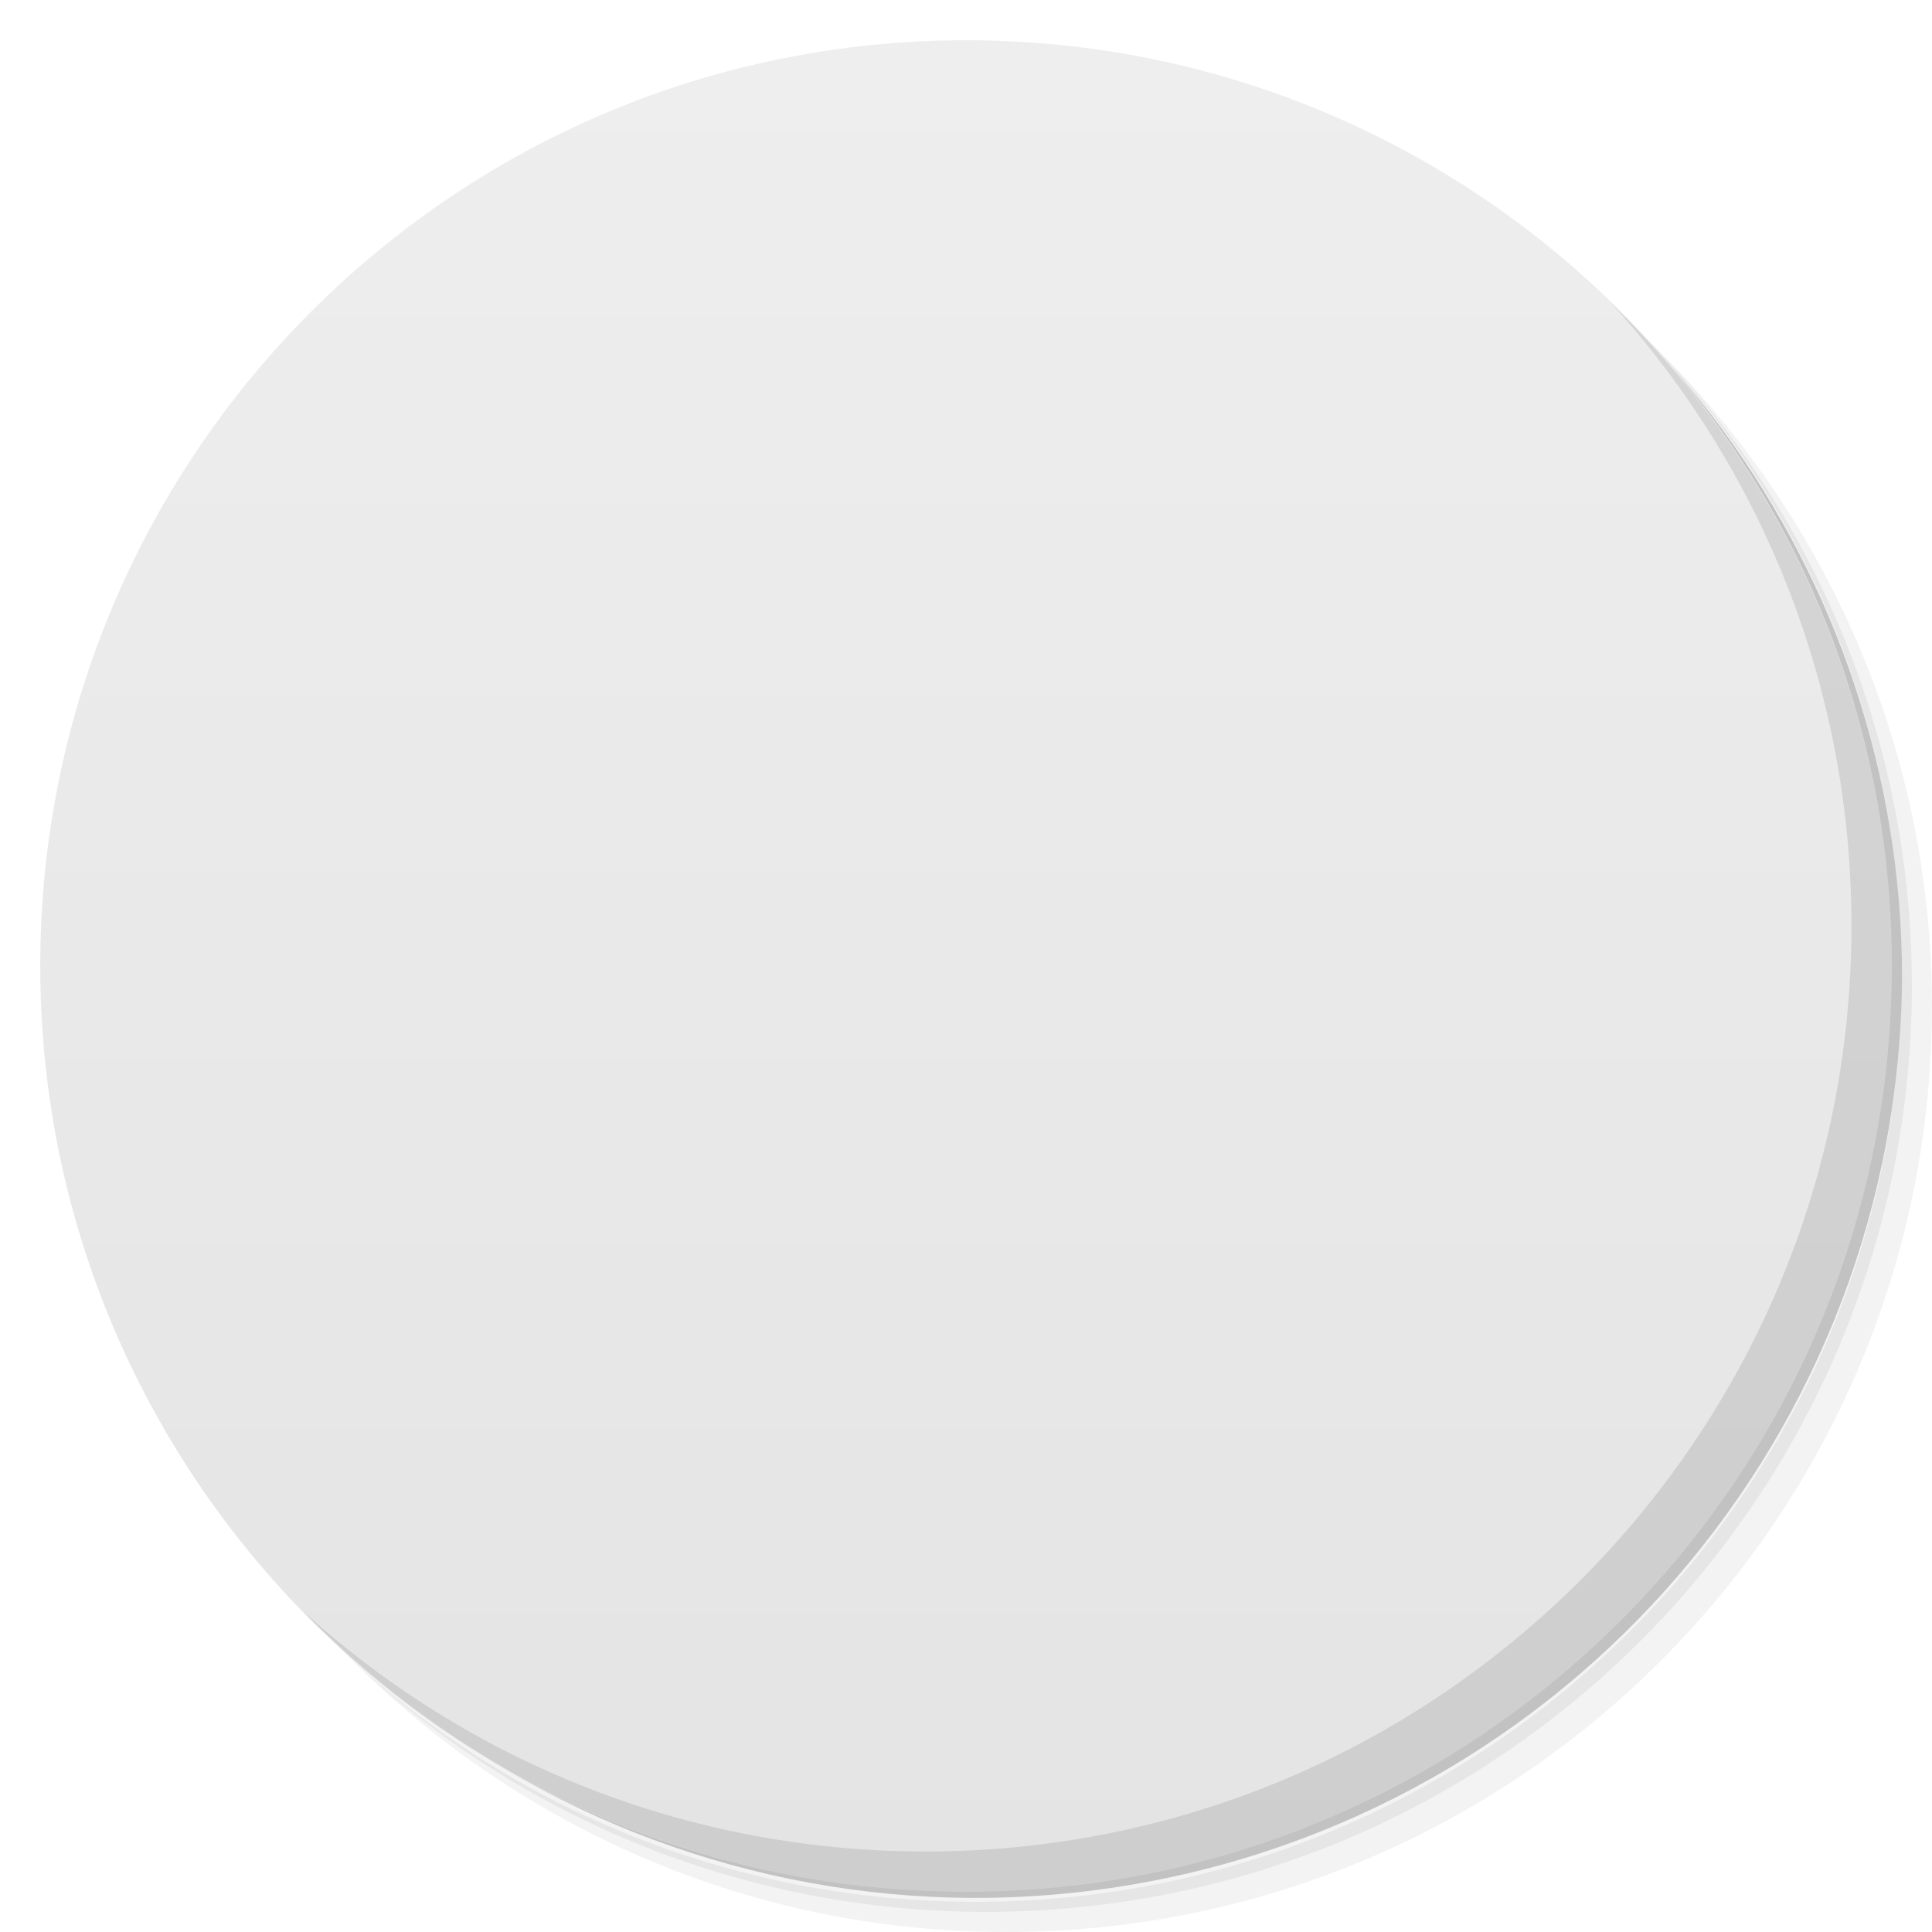
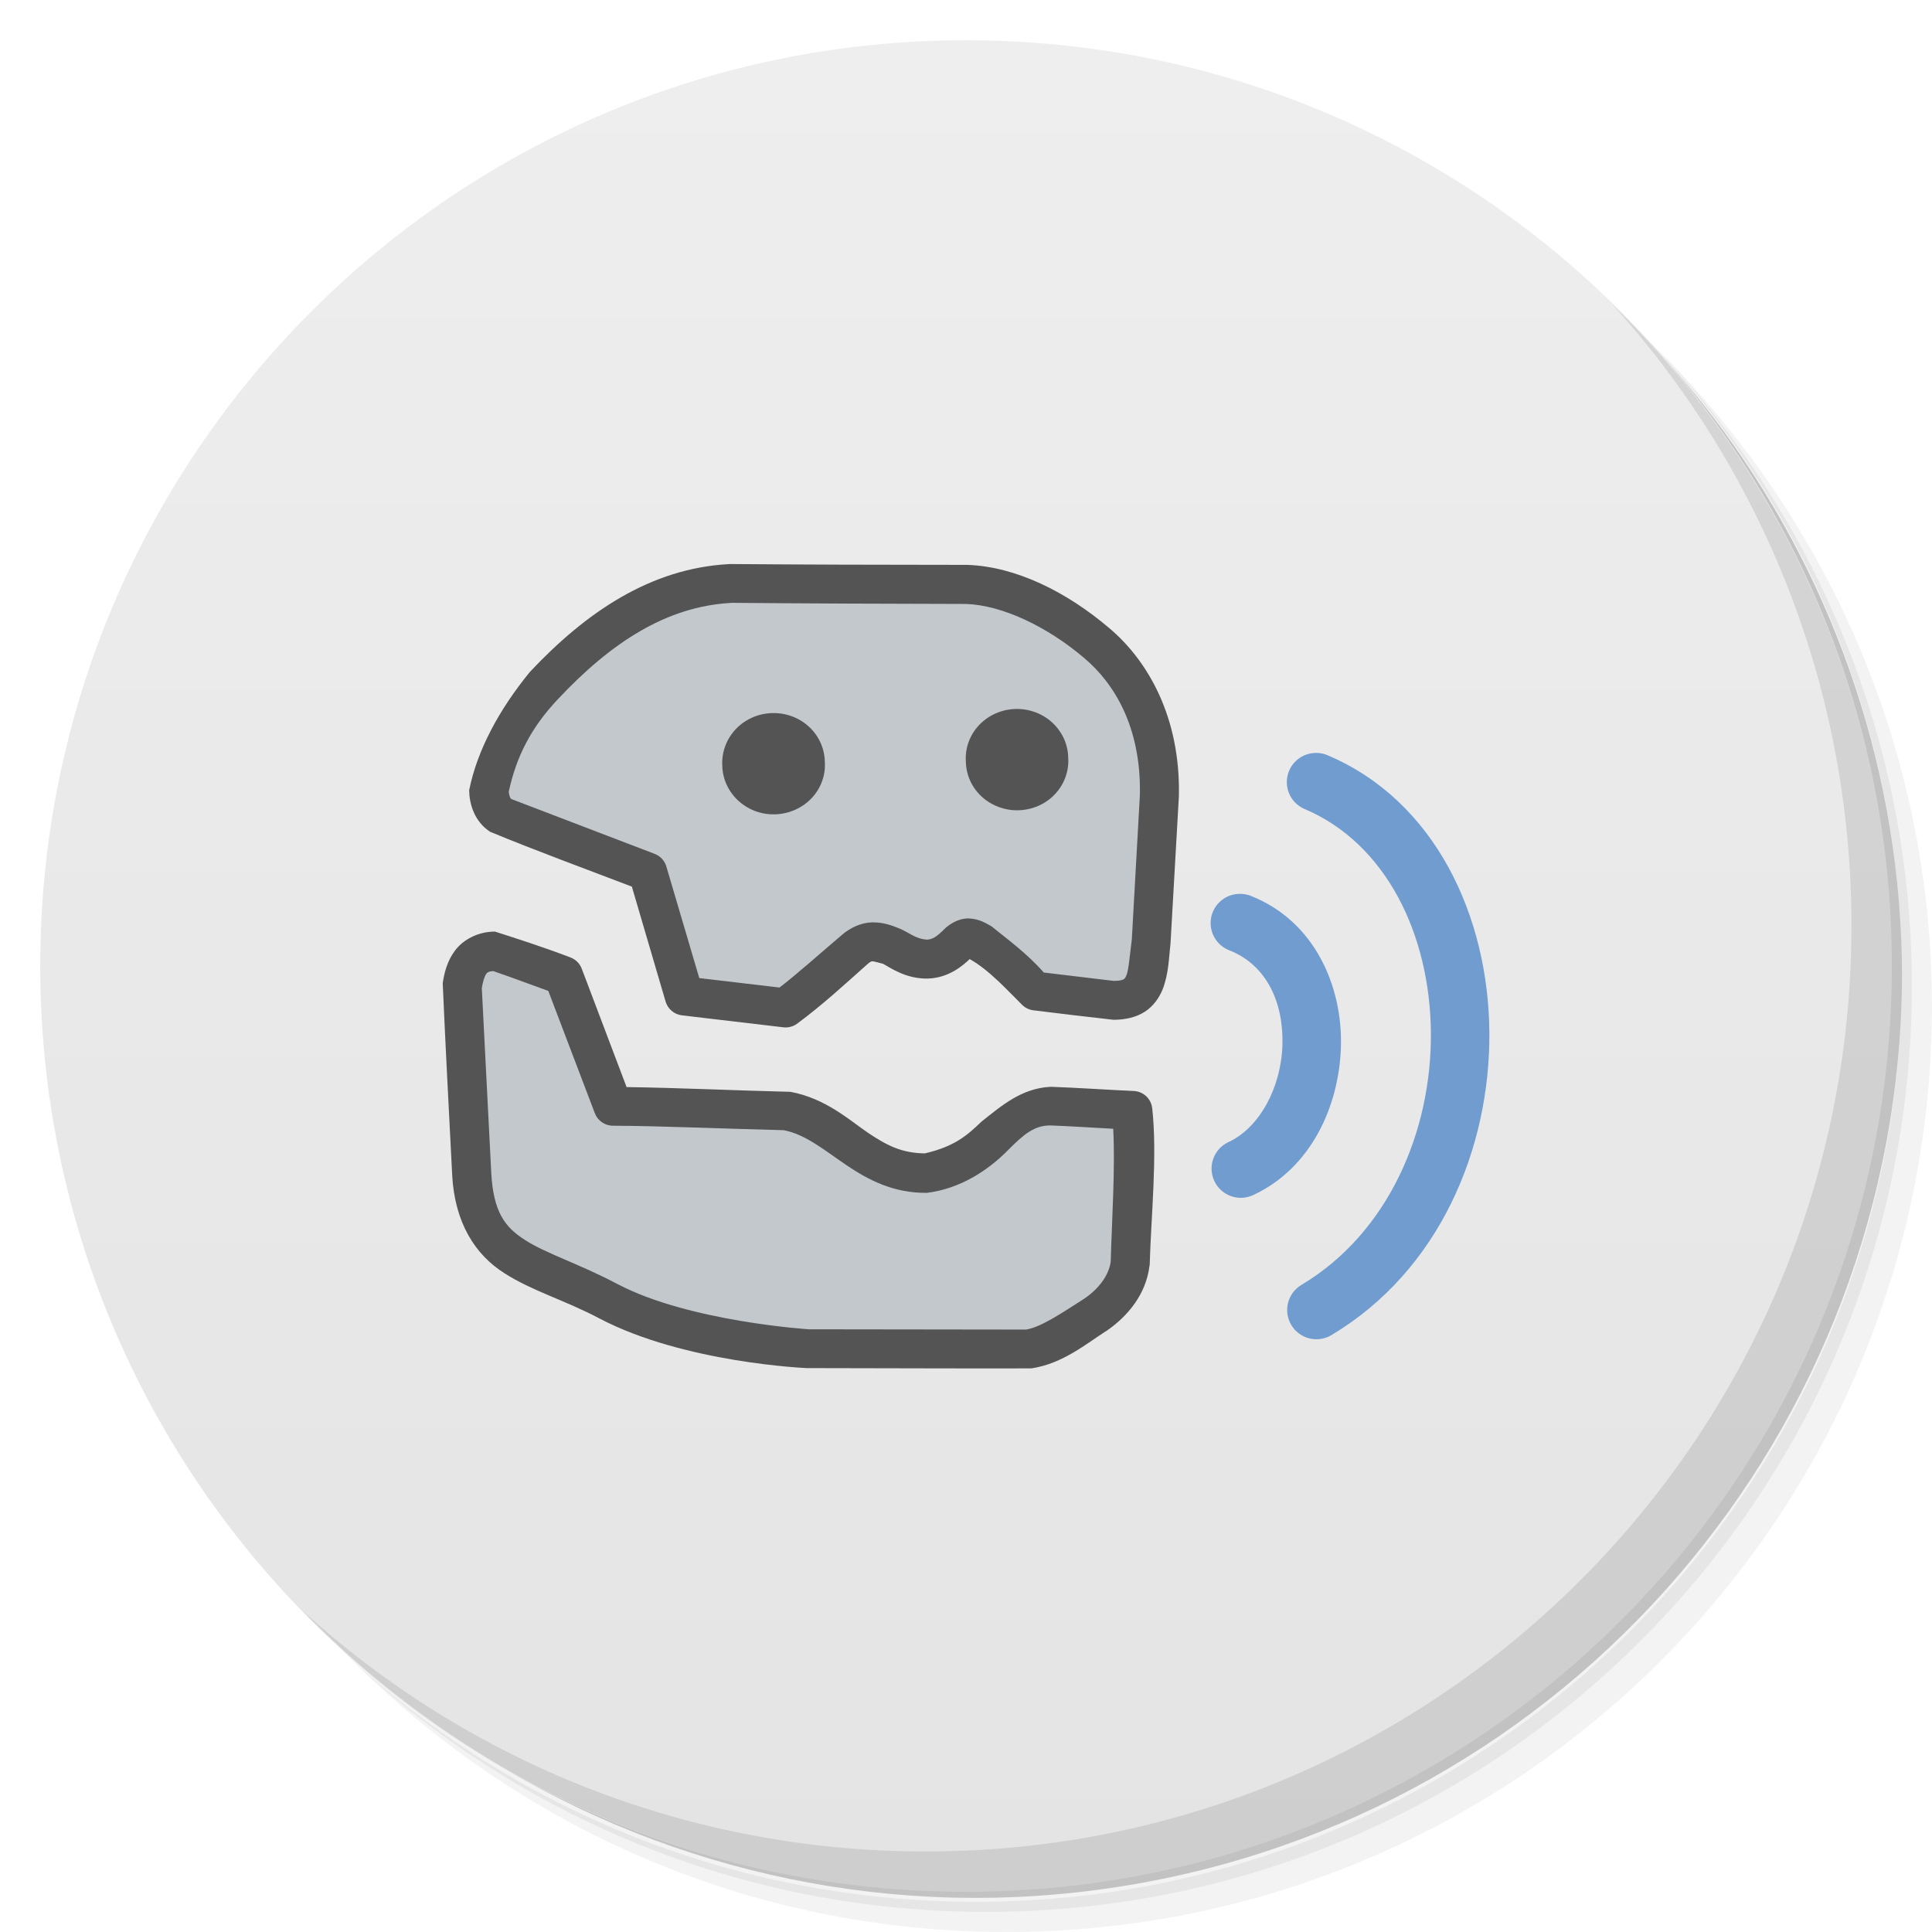
- <svg viewBox="0 0 48 48">
+ <svg xmlns="http://www.w3.org/2000/svg" viewBox="0 0 48 48">
  <defs>
    <linearGradient id="linearGradient3764" x1="1" x2="47" gradientUnits="userSpaceOnUse" gradientTransform="matrix(0,-1,1,0,-1.5e-6,48)">
      <stop stop-color="#e4e4e4" stop-opacity="1" />
      <stop offset="1" stop-color="#eee" stop-opacity="1" />
    </linearGradient>
-     <clipPath id="clipPath-298107070">
-       <g transform="translate(0,-1004.362)">
-         <path d="m -24 13 c 0 1.105 -0.672 2 -1.5 2 -0.828 0 -1.5 -0.895 -1.5 -2 0 -1.105 0.672 -2 1.5 -2 0.828 0 1.5 0.895 1.5 2 z" transform="matrix(15.33333,0,0,11.5,415,878.8622)" fill="#1890d0" />
-       </g>
-     </clipPath>
    <clipPath id="clipPath-310613061">
      <g transform="translate(0,-1004.362)">
        <path d="m -24 13 c 0 1.105 -0.672 2 -1.5 2 -0.828 0 -1.5 -0.895 -1.5 -2 0 -1.105 0.672 -2 1.5 -2 0.828 0 1.5 0.895 1.5 2 z" transform="matrix(15.33333,0,0,11.5,415,878.8622)" fill="#1890d0" />
      </g>
    </clipPath>
  </defs>
  <g>
    <path d="m 36.31 5 c 5.859 4.062 9.688 10.831 9.688 18.5 c 0 12.426 -10.07 22.5 -22.5 22.5 c -7.669 0 -14.438 -3.828 -18.5 -9.688 c 1.037 1.822 2.306 3.499 3.781 4.969 c 4.085 3.712 9.514 5.969 15.469 5.969 c 12.703 0 23 -10.298 23 -23 c 0 -5.954 -2.256 -11.384 -5.969 -15.469 c -1.469 -1.475 -3.147 -2.744 -4.969 -3.781 z m 4.969 3.781 c 3.854 4.113 6.219 9.637 6.219 15.719 c 0 12.703 -10.297 23 -23 23 c -6.081 0 -11.606 -2.364 -15.719 -6.219 c 4.16 4.144 9.883 6.719 16.219 6.719 c 12.703 0 23 -10.298 23 -23 c 0 -6.335 -2.575 -12.06 -6.719 -16.219 z" opacity="0.05" />
    <path d="m 41.28 8.781 c 3.712 4.085 5.969 9.514 5.969 15.469 c 0 12.703 -10.297 23 -23 23 c -5.954 0 -11.384 -2.256 -15.469 -5.969 c 4.113 3.854 9.637 6.219 15.719 6.219 c 12.703 0 23 -10.298 23 -23 c 0 -6.081 -2.364 -11.606 -6.219 -15.719 z" opacity="0.1" />
    <path d="m 31.25 2.375 c 8.615 3.154 14.75 11.417 14.75 21.13 c 0 12.426 -10.07 22.5 -22.5 22.5 c -9.708 0 -17.971 -6.135 -21.12 -14.75 a 23 23 0 0 0 44.875 -7 a 23 23 0 0 0 -16 -21.875 z" opacity="0.2" />
  </g>
  <g>
    <path d="m 24 1 c 12.703 0 23 10.297 23 23 c 0 12.703 -10.297 23 -23 23 -12.703 0 -23 -10.297 -23 -23 0 -12.703 10.297 -23 23 -23 z" fill="url(#linearGradient3764)" fill-opacity="1" />
  </g>
-   <g />
-   <g>
-     <g clip-path="url(#clipPath-298107070)">
-       <g transform="translate(1,1)">
-         <g opacity="0.1">
-           <g>
-             <path d="m 3.297 6.727 c -0.036 0.047 -0.051 0.107 -0.056 0.185 l 0.068 1.32 c 0.017 0.305 0.129 0.47 0.301 0.579 c 0.173 0.111 0.399 0.176 0.658 0.313 c 0.549 0.288 1.398 0.332 1.398 0.332 l 1.546 0.003 c 0.165 -0.024 0.33 -0.152 0.469 -0.24 c 0.129 -0.088 0.227 -0.213 0.245 -0.358 l 0.013 -0.923 c -0.001 -0.05 -0.018 -0.092 -0.045 -0.118 c -0.031 -0.031 -0.069 -0.043 -0.109 -0.053 c -0.14 -0.001 -0.28 -0.01 -0.42 -0.012 c -0.165 0 -0.277 0.097 -0.385 0.205 c -0.103 0.099 -0.222 0.213 -0.481 0.267 c -0.203 0.002 -0.343 -0.074 -0.486 -0.17 c -0.141 -0.095 -0.292 -0.232 -0.494 -0.269 c -0.329 -0.007 -0.892 -0.031 -1.219 -0.032 l -0.348 -0.916 c -0.16 -0.056 -0.32 -0.118 -0.481 -0.172 c -0.075 -0.019 -0.134 0.019 -0.173 0.064 m 0.001 -0.002" transform="matrix(3.543307,0,0,3.543307,0,0)" stroke-opacity="1" fill="#000" stroke="#535453" stroke-linejoin="round" stroke-linecap="round" stroke-width="0.273" stroke-miterlimit="4" />
-             <path d="m 3.816 4.803 c -0.159 0.174 -0.28 0.357 -0.344 0.515 c -0.032 0.079 -0.049 0.152 -0.045 0.219 c 0.001 0.066 0.023 0.139 0.085 0.18 l 1.031 0.395 l 0.255 0.869 c 0.01 0.031 0.041 0.053 0.074 0.054 c 0 0 0.638 0.031 0.638 0.031 c 0.022 0.001 0.043 -0.008 0.058 -0.021 c 0 0 0.114 -0.11 0.239 -0.226 c 0.065 -0.057 0.129 -0.119 0.186 -0.162 c 0.088 -0.077 0.161 -0.065 0.266 -0.021 c 0.065 0.035 0.14 0.088 0.245 0.086 c 0.098 -0.003 0.164 -0.063 0.202 -0.099 c 0.061 -0.076 0.104 -0.052 0.183 -0.01 c 0.055 0.033 0.115 0.078 0.17 0.13 c 0.112 0.097 0.205 0.204 0.205 0.204 c 0.013 0.012 0.031 0.022 0.052 0.023 l 0.494 0.042 c 0.15 0 0.192 -0.034 0.218 -0.14 c 0.033 -0.075 0.037 -0.161 0.045 -0.269 l 0.058 -1.03 c 0.01 -0.512 -0.198 -0.863 -0.439 -1.066 c -0.278 -0.237 -0.615 -0.401 -0.913 -0.411 c -0.552 -0.001 -1.107 -0.002 -1.66 -0.007 c -0.539 0.05 -0.927 0.364 -1.303 0.715 m 0 -0.001" transform="matrix(3.543307,0,0,3.543307,0,0)" stroke-opacity="1" fill="#000" stroke="#535453" stroke-linejoin="round" stroke-linecap="round" stroke-width="0.273" stroke-miterlimit="4" />
-             <path d="m 9.23 5.486 c 1.321 0.562 1.368 2.883 0 3.7" transform="matrix(3.543307,0,0,3.543307,0,0)" stroke-opacity="1" fill="#000" stroke="#709ccf" stroke-linejoin="round" stroke-linecap="round" stroke-width="0.41" stroke-miterlimit="4" />
-             <path d="m 8.7 6.475 c 0.701 0.281 0.624 1.431 0 1.72" transform="matrix(3.543307,0,0,3.543307,0,0)" stroke-opacity="1" fill="#000" stroke="#709ccf" stroke-linejoin="round" stroke-linecap="round" stroke-width="0.41" stroke-miterlimit="4" />
-             <path d="m 24 18.918 c 0.008 0.449 0.266 0.855 0.672 1.063 c 0.41 0.211 0.902 0.191 1.293 -0.051 c 0.387 -0.242 0.609 -0.668 0.578 -1.113 c -0.008 -0.445 -0.266 -0.852 -0.672 -1.063 c -0.41 -0.211 -0.902 -0.191 -1.293 0.051 c -0.387 0.242 -0.609 0.668 -0.578 1.113 m 0 0" fill="#000" stroke="none" fill-rule="nonzero" fill-opacity="1" />
-             <path d="m 17.949 19.02 c 0.008 0.445 0.27 0.852 0.676 1.063 c 0.406 0.211 0.902 0.188 1.289 -0.051 c 0.391 -0.242 0.613 -0.668 0.582 -1.113 c -0.008 -0.449 -0.266 -0.855 -0.676 -1.066 c -0.406 -0.207 -0.902 -0.188 -1.289 0.055 c -0.387 0.242 -0.609 0.668 -0.582 1.113 m 0 0" fill="#000" stroke="none" fill-rule="nonzero" fill-opacity="1" />
-           </g>
-         </g>
-       </g>
-     </g>
-   </g>
  <g>
    <g clip-path="url(#clipPath-310613061)">
      <g>
-         <path d="m 3.297 6.727 c -0.036 0.047 -0.051 0.107 -0.056 0.185 l 0.068 1.32 c 0.017 0.305 0.129 0.47 0.301 0.579 c 0.173 0.111 0.399 0.176 0.658 0.313 c 0.549 0.288 1.398 0.332 1.398 0.332 l 1.546 0.003 c 0.165 -0.024 0.33 -0.152 0.469 -0.24 c 0.129 -0.088 0.227 -0.213 0.245 -0.358 l 0.013 -0.923 c -0.001 -0.05 -0.018 -0.092 -0.045 -0.118 c -0.031 -0.031 -0.069 -0.043 -0.109 -0.053 c -0.14 -0.001 -0.28 -0.01 -0.42 -0.012 c -0.165 0 -0.277 0.097 -0.385 0.205 c -0.103 0.099 -0.222 0.213 -0.481 0.267 c -0.203 0.002 -0.343 -0.074 -0.486 -0.17 c -0.141 -0.095 -0.292 -0.232 -0.494 -0.269 c -0.329 -0.007 -0.892 -0.031 -1.219 -0.032 l -0.348 -0.916 c -0.16 -0.056 -0.32 -0.118 -0.481 -0.172 c -0.075 -0.019 -0.134 0.019 -0.173 0.064 m 0.001 -0.002" transform="matrix(3.543307,0,0,3.543307,0,0)" stroke-opacity="1" fill="none" stroke="#535453" stroke-linejoin="round" stroke-linecap="round" stroke-width="0.273" stroke-miterlimit="4" />
-         <path d="m 3.816 4.803 c -0.159 0.174 -0.28 0.357 -0.344 0.515 c -0.032 0.079 -0.049 0.152 -0.045 0.219 c 0.001 0.066 0.023 0.139 0.085 0.18 l 1.031 0.395 l 0.255 0.869 c 0.01 0.031 0.041 0.053 0.074 0.054 c 0 0 0.638 0.031 0.638 0.031 c 0.022 0.001 0.043 -0.008 0.058 -0.021 c 0 0 0.114 -0.11 0.239 -0.226 c 0.065 -0.057 0.129 -0.119 0.186 -0.162 c 0.088 -0.077 0.161 -0.065 0.266 -0.021 c 0.065 0.035 0.14 0.088 0.245 0.086 c 0.098 -0.003 0.164 -0.063 0.202 -0.099 c 0.061 -0.076 0.104 -0.052 0.183 -0.01 c 0.055 0.033 0.115 0.078 0.17 0.13 c 0.112 0.097 0.205 0.204 0.205 0.204 c 0.013 0.012 0.031 0.022 0.052 0.023 l 0.494 0.042 c 0.15 0 0.192 -0.034 0.218 -0.14 c 0.033 -0.075 0.037 -0.161 0.045 -0.269 l 0.058 -1.03 c 0.01 -0.512 -0.198 -0.863 -0.439 -1.066 c -0.278 -0.237 -0.615 -0.401 -0.913 -0.411 c -0.552 -0.001 -1.107 -0.002 -1.66 -0.007 c -0.539 0.05 -0.927 0.364 -1.303 0.715 m 0 -0.001" transform="matrix(3.543307,0,0,3.543307,0,0)" stroke-opacity="1" fill="none" stroke="#535453" stroke-linejoin="round" stroke-linecap="round" stroke-width="0.273" stroke-miterlimit="4" />
-         <path d="m 9.23 5.486 c 1.321 0.562 1.368 2.883 0 3.7" transform="matrix(3.543307,0,0,3.543307,0,0)" stroke-opacity="1" fill="none" stroke="#709ccf" stroke-linejoin="round" stroke-linecap="round" stroke-width="0.41" stroke-miterlimit="4" />
-         <path d="m 8.7 6.475 c 0.701 0.281 0.624 1.431 0 1.72" transform="matrix(3.543307,0,0,3.543307,0,0)" stroke-opacity="1" fill="none" stroke="#709ccf" stroke-linejoin="round" stroke-linecap="round" stroke-width="0.41" stroke-miterlimit="4" />
-         <path d="m 24 18.918 c 0.008 0.449 0.266 0.855 0.672 1.063 c 0.41 0.211 0.902 0.191 1.293 -0.051 c 0.387 -0.242 0.609 -0.668 0.578 -1.113 c -0.008 -0.445 -0.266 -0.852 -0.672 -1.063 c -0.41 -0.211 -0.902 -0.191 -1.293 0.051 c -0.387 0.242 -0.609 0.668 -0.578 1.113 m 0 0" fill="#535453" stroke="none" fill-rule="nonzero" fill-opacity="1" />
-         <path d="m 17.949 19.02 c 0.008 0.445 0.27 0.852 0.676 1.063 c 0.406 0.211 0.902 0.188 1.289 -0.051 c 0.391 -0.242 0.613 -0.668 0.582 -1.113 c -0.008 -0.449 -0.266 -0.855 -0.676 -1.066 c -0.406 -0.207 -0.902 -0.188 -1.289 0.055 c -0.387 0.242 -0.609 0.668 -0.582 1.113 m 0 0" fill="#535453" stroke="none" fill-rule="nonzero" fill-opacity="1" />
+         <path d="m 19.11 15.01 c -1.944 0.106 -3.548 1.196 -4.941 2.68 -0.765 0.936 -1.309 1.943 -1.508 2.939 0.005 0.336 0.121 0.769 0.518 1.031 1.152 0.476 2.351 0.914 3.523 1.363 l 0.838 2.852 c 0.053 0.185 0.21 0.32 0.4 0.346 l 2.525 0.299 c 0.117 0.014 0.237 -0.017 0.334 -0.084 0.616 -0.453 1.185 -0.975 1.75 -1.48 0.097 -0.085 0.11 -0.075 0.145 -0.076 0.084 0.017 0.167 0.042 0.25 0.063 0.188 0.101 0.568 0.377 1.107 0.367 l 0.006 0 c 0.538 -0.016 0.896 -0.349 1.039 -0.484 0.485 0.269 0.956 0.794 1.295 1.127 0.077 0.081 0.178 0.133 0.289 0.146 0.659 0.083 1.332 0.161 1.986 0.234 0.292 0 0.563 -0.059 0.783 -0.201 0.22 -0.142 0.362 -0.359 0.441 -0.561 0.148 -0.377 0.155 -0.786 0.195 -1.141 l 0.207 -3.654 0 -0.014 c 0.038 -1.949 -0.771 -3.352 -1.73 -4.16 -1.047 -0.891 -2.31 -1.529 -3.529 -1.57 -2.025 -0.001 -4.101 -0.007 -5.924 -0.021 z m 14.596 4.699 c -0.8 -0.008 -1.024 1.095 -0.283 1.398 2.01 0.856 3.108 3.106 3.127 5.557 0.019 2.45 -1.058 4.973 -3.219 6.264 -0.831 0.499 -0.083 1.745 0.748 1.246 2.687 -1.605 3.946 -4.64 3.924 -7.523 -0.023 -2.883 -1.345 -5.743 -4.01 -6.879 -0.089 -0.04 -0.186 -0.061 -0.283 -0.063 z m -1.896 3.506 c -0.023 0 -0.046 0.002 -0.068 0.004 -0.77 0.07 -0.912 1.135 -0.188 1.404 0.916 0.367 1.337 1.292 1.309 2.34 -0.028 1.048 -0.561 2.059 -1.344 2.422 -0.938 0.387 -0.283 1.787 0.615 1.314 1.429 -0.662 2.142 -2.201 2.182 -3.695 0.04 -1.494 -0.655 -3.102 -2.223 -3.73 -0.09 -0.038 -0.186 -0.058 -0.283 -0.059 z m -18.506 0.93 c -0.419 -0.003 -0.795 0.202 -0.996 0.471 -0.201 0.269 -0.268 0.567 -0.305 0.811 0.068 1.58 0.154 3.181 0.234 4.768 l 0 0.008 c 0.066 1.189 0.579 1.976 1.295 2.43 0.702 0.45 1.496 0.666 2.367 1.127 2.109 1.106 5.148 1.232 5.148 1.232 1.937 0.002 3.913 0.011 5.578 0.006 0.782 -0.114 1.388 -0.629 1.848 -0.92 l 0.014 -0.008 c 0.539 -0.368 0.986 -0.918 1.072 -1.611 0.003 -0.014 0.006 -0.027 0.008 -0.041 0.033 -1.187 0.193 -2.705 0.063 -3.883 -0.026 -0.236 -0.22 -0.418 -0.457 -0.43 -0.577 -0.024 -1.434 -0.082 -2.063 -0.104 -0.736 0.034 -1.234 0.482 -1.723 0.865 -0.348 0.335 -0.663 0.617 -1.406 0.789 -0.567 -0.006 -0.935 -0.191 -1.404 -0.506 -0.454 -0.306 -1.056 -0.862 -1.938 -1.023 -1.369 -0.033 -2.773 -0.1 -4.068 -0.117 l -1.115 -2.941 c -0.051 -0.133 -0.157 -0.238 -0.291 -0.285 -0.658 -0.25 -1.281 -0.451 -1.861 -0.637 z" visibility="visible" shape-rendering="auto" mix-blend-mode="normal" color-interpolation-filters="linearRGB" isolation="auto" white-space="normal" opacity="1" fill="#000" solid-opacity="1" image-rendering="auto" fill-opacity="0.098" solid-color="#000000" stroke="none" display="inline" color="#000" fill-rule="nonzero" color-rendering="auto" color-interpolation="sRGB" />
      </g>
    </g>
  </g>
  <g>
    <path d="m 40.03 7.531 c 3.712 4.084 5.969 9.514 5.969 15.469 0 12.703 -10.297 23 -23 23 c -5.954 0 -11.384 -2.256 -15.469 -5.969 4.178 4.291 10.01 6.969 16.469 6.969 c 12.703 0 23 -10.298 23 -23 0 -6.462 -2.677 -12.291 -6.969 -16.469 z" opacity="0.1" />
  </g>
+   <g transform="translate(-0.003629,0.00511065)">
+     <g>
+       <path transform="translate(0.003629,-0.00511065)" d="m 32.706 18.706 a 0.726 0.726 0 0 0 -0.284 1.398 c 2.01 0.856 3.109 3.107 3.128 5.557 0.019 2.45 -1.058 4.973 -3.218 6.263 a 0.726 0.726 0 1 0 0.747 1.246 c 2.687 -1.605 3.946 -4.639 3.924 -7.523 -0.023 -2.883 -1.345 -5.744 -4.01 -6.879 a 0.726 0.726 0 0 0 -0.284 -0.062 z" visibility="visible" shape-rendering="auto" mix-blend-mode="normal" color-interpolation-filters="linearRGB" isolation="auto" white-space="normal" opacity="1" fill="#709ccf" solid-opacity="1" image-rendering="auto" fill-opacity="1" solid-color="#000000" stroke="none" display="inline" color="#000" fill-rule="nonzero" color-rendering="auto" color-interpolation="sRGB" />
+       <path transform="translate(0.003629,-0.00511065)" d="m 30.741 22.21 a 0.726 0.726 0 0 0 -0.187 1.405 c 0.916 0.367 1.336 1.291 1.308 2.339 -0.028 1.048 -0.56 2.06 -1.343 2.422 a 0.726 0.726 0 1 0 0.616 1.315 c 1.429 -0.662 2.14 -2.201 2.18 -3.696 0.04 -1.494 -0.653 -3.102 -2.221 -3.73 a 0.726 0.726 0 0 0 -0.353 -0.055 z" visibility="visible" shape-rendering="auto" mix-blend-mode="normal" color-interpolation-filters="linearRGB" isolation="auto" white-space="normal" opacity="1" fill="#709ccf" solid-opacity="1" image-rendering="auto" fill-opacity="1" solid-color="#000000" stroke="none" display="inline" color="#000" fill-rule="nonzero" color-rendering="auto" color-interpolation="sRGB" />
+       <path transform="translate(0.003629,-0.00511065)" d="m 14.769 15.97 c -1.288 1.03 -2.226 2.645 -2.324 4.287 l 3.653 1.4 c 0.229 1.098 0.717 2.43 1.166 3.27 l 2.261 0.11 c 0.662 -0.38 1.132 -0.945 1.711 -1.449 0.677 -0.322 1.238 0.044 1.811 0.23 0.46 -0.337 1.021 -0.324 1.364 -0.386 0.535 0.367 1.043 0.862 1.513 1.265 1.11 0.269 1.911 0.127 2.523 -0.347 0.31 -1.457 0.277 -3.039 0.365 -4.603 -0.146 -2.746 -2.134 -5.093 -4.791 -5.233 -1.956 -0.004 -3.922 -0.007 -5.882 -0.025" fill="#c3c8cd" stroke="none" fill-opacity="1" />
+       <path transform="translate(0.003629,-0.00511065)" d="m 11.484 24.491 c 0.112 2.362 -0.167 5.05 1.307 6.729 2.273 1.265 4.551 2.01 7.285 2.285 l 5.478 0.011 c 1.252 -0.33 2.034 -1.151 2.53 -2.119 0.034 -1.216 0.115 -2.569 -0.113 -3.689 -0.544 -0.334 -1.313 -0.211 -1.874 -0.23 -1.249 0.289 -2.052 1.447 -3.069 1.672 -1.339 -0.153 -2.439 -1.068 -3.472 -1.556 -1.166 -0.025 -3.161 -0.11 -4.319 -0.113 l -1.233 -3.246 c -0.567 -0.198 -1.134 -0.418 -1.704 -0.609" fill="#c3c8cd" stroke="none" fill-opacity="1" />
+       <path d="m 12.305 23.14 c -0.419 -0.003 -0.796 0.201 -0.997 0.471 -0.201 0.269 -0.268 0.566 -0.305 0.81 0.068 1.58 0.155 3.181 0.235 4.768 l 0 0.007 c 0.066 1.189 0.578 1.976 1.294 2.429 0.702 0.45 1.496 0.667 2.367 1.128 2.109 1.106 5.149 1.232 5.149 1.232 1.937 0.002 3.913 0.012 5.578 0.007 0.782 -0.114 1.388 -0.629 1.848 -0.92 l 0.014 -0.007 c 0.539 -0.368 0.987 -0.919 1.073 -1.612 0.003 -0.014 0.005 -0.028 0.007 -0.042 0.033 -1.187 0.193 -2.705 0.062 -3.882 -0.026 -0.236 -0.22 -0.417 -0.457 -0.429 -0.577 -0.024 -1.434 -0.083 -2.062 -0.104 -0.736 0.034 -1.235 0.482 -1.723 0.865 -0.348 0.335 -0.662 0.617 -1.405 0.789 -0.567 -0.006 -0.935 -0.19 -1.405 -0.505 -0.454 -0.306 -1.056 -0.863 -1.938 -1.024 -1.369 -0.033 -2.774 -0.1 -4.069 -0.118 l -1.114 -2.941 c -0.051 -0.133 -0.157 -0.236 -0.291 -0.284 -0.658 -0.25 -1.281 -0.451 -1.862 -0.637 z m -0.042 0.983 c 0.448 0.153 0.902 0.326 1.363 0.491 l 1.156 3.038 c 0.071 0.187 0.25 0.311 0.45 0.311 1.118 0.003 3.058 0.084 4.242 0.111 0.546 0.103 1.021 0.506 1.564 0.872 0.53 0.356 1.151 0.693 1.993 0.685 0.805 -0.098 1.51 -0.54 2.035 -1.08 l 0.007 -0.007 c 0.367 -0.367 0.629 -0.588 1.024 -0.588 0.458 0.016 1.037 0.055 1.564 0.083 0.052 0.963 -0.03 2.2 -0.062 3.301 -0.045 0.332 -0.285 0.667 -0.657 0.92 -0.516 0.328 -1.063 0.707 -1.446 0.768 l -5.391 -0.007 c 0 0 -2.973 -0.187 -4.754 -1.121 c -0.965 -0.51 -1.774 -0.757 -2.298 -1.094 -0.503 -0.319 -0.79 -0.695 -0.844 -1.668 l -0.235 -4.595 c 0.026 -0.155 0.066 -0.293 0.111 -0.353 0.039 -0.052 0.083 -0.063 0.18 -0.069 z" visibility="visible" shape-rendering="auto" mix-blend-mode="normal" color-interpolation-filters="linearRGB" isolation="auto" white-space="normal" opacity="1" fill="#535453" solid-opacity="1" image-rendering="auto" fill-opacity="1" solid-color="#000000" stroke="none" display="inline" color="#000" fill-rule="nonzero" color-rendering="auto" color-interpolation="sRGB" />
+       <path d="m 18.11 14.01 c -1.944 0.106 -3.547 1.195 -4.941 2.678 -0.765 0.936 -1.31 1.944 -1.509 2.941 0.005 0.336 0.123 0.769 0.519 1.031 1.152 0.476 2.35 0.914 3.523 1.363 l 0.837 2.851 c 0.053 0.185 0.211 0.321 0.401 0.346 l 2.526 0.298 c 0.117 0.014 0.235 -0.016 0.332 -0.083 0.616 -0.453 1.186 -0.976 1.751 -1.481 0.097 -0.085 0.111 -0.075 0.145 -0.076 0.084 0.017 0.166 0.042 0.249 0.062 0.188 0.101 0.568 0.377 1.107 0.367 l 0.007 0 c 0.538 -0.016 0.895 -0.349 1.038 -0.484 0.485 0.269 0.955 0.795 1.294 1.128 0.077 0.081 0.18 0.132 0.291 0.145 0.659 0.083 1.332 0.162 1.986 0.235 0.292 0 0.562 -0.059 0.782 -0.201 0.22 -0.142 0.363 -0.359 0.443 -0.561 0.148 -0.377 0.154 -0.788 0.194 -1.142 l 0.208 -3.654 0 -0.014 c 0.038 -1.949 -0.771 -3.351 -1.73 -4.159 -1.047 -0.891 -2.311 -1.53 -3.529 -1.571 -2.025 -0.001 -4.101 -0.006 -5.924 -0.021 z m 0.055 0.962 c 1.946 0.017 3.901 0.024 5.841 0.028 0.891 0.03 2.01 0.557 2.934 1.343 0.749 0.631 1.417 1.719 1.384 3.398 l -0.201 3.599 c -0.052 0.398 -0.076 0.738 -0.131 0.879 -0.028 0.071 -0.044 0.087 -0.069 0.104 -0.025 0.016 -0.086 0.042 -0.249 0.042 l -1.737 -0.208 c -0.419 -0.475 -0.906 -0.828 -1.301 -1.149 -0.138 -0.074 -0.281 -0.177 -0.547 -0.194 -0.266 -0.016 -0.548 0.156 -0.706 0.353 l 0.042 -0.048 c -0.125 0.118 -0.234 0.214 -0.388 0.221 -0.294 -0.018 -0.463 -0.186 -0.671 -0.27 -0.208 -0.087 -0.433 -0.166 -0.699 -0.159 -0.266 0.007 -0.539 0.13 -0.754 0.318 -0.454 0.385 -1.146 1 -1.543 1.301 l -1.993 -0.235 -0.817 -2.768 c -0.042 -0.146 -0.149 -0.264 -0.291 -0.318 l -3.564 -1.363 c -0.032 -0.026 -0.051 -0.097 -0.062 -0.18 0.187 -0.863 0.546 -1.588 1.232 -2.311 1.304 -1.387 2.677 -2.293 4.291 -2.381 z" visibility="visible" shape-rendering="auto" mix-blend-mode="normal" color-interpolation-filters="linearRGB" isolation="auto" white-space="normal" opacity="1" fill="#535453" solid-opacity="1" image-rendering="auto" fill-opacity="1" solid-color="#000000" stroke="none" display="inline" color="#000" fill-rule="nonzero" color-rendering="auto" color-interpolation="sRGB" />
+       <path d="m 24 18.918 c 0.008 0.449 0.266 0.855 0.672 1.063 0.41 0.211 0.902 0.191 1.293 -0.051 0.387 -0.242 0.609 -0.668 0.578 -1.113 -0.008 -0.445 -0.266 -0.852 -0.672 -1.063 -0.41 -0.211 -0.902 -0.191 -1.293 0.051 -0.387 0.242 -0.609 0.668 -0.578 1.113 m 0 0" fill="#535453" fill-rule="nonzero" stroke="none" fill-opacity="1" />
+       <path d="m 17.949 19.02 c 0.008 0.445 0.27 0.852 0.676 1.063 0.406 0.211 0.902 0.188 1.289 -0.051 0.391 -0.242 0.613 -0.668 0.582 -1.113 -0.008 -0.449 -0.266 -0.855 -0.676 -1.066 -0.406 -0.207 -0.902 -0.188 -1.289 0.055 -0.387 0.242 -0.609 0.668 -0.582 1.113 m 0 0" fill="#535453" fill-rule="nonzero" stroke="none" fill-opacity="1" />
+     </g>
+   </g>
</svg>
